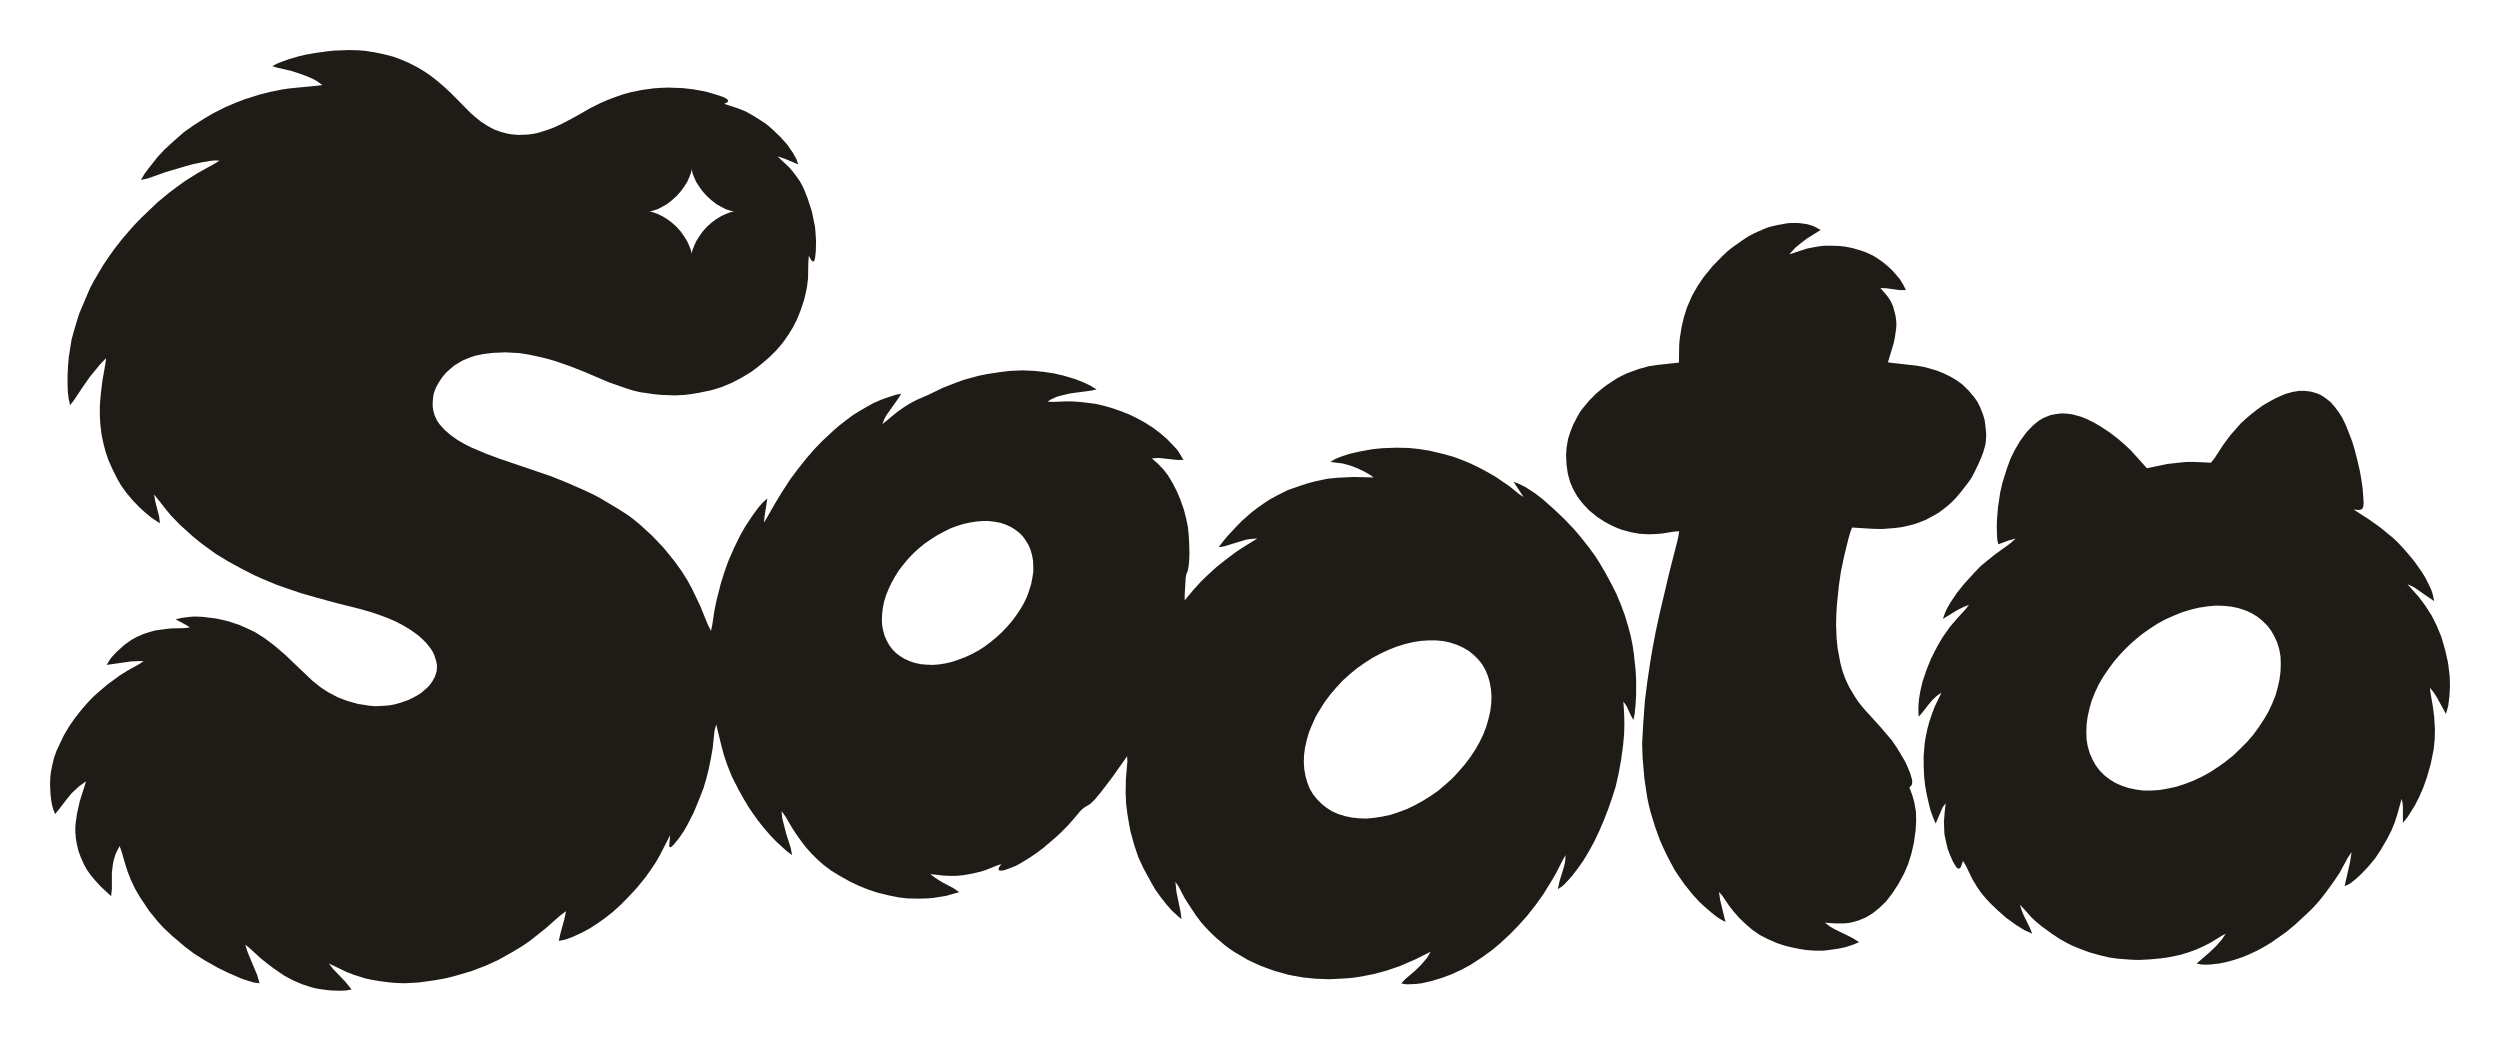
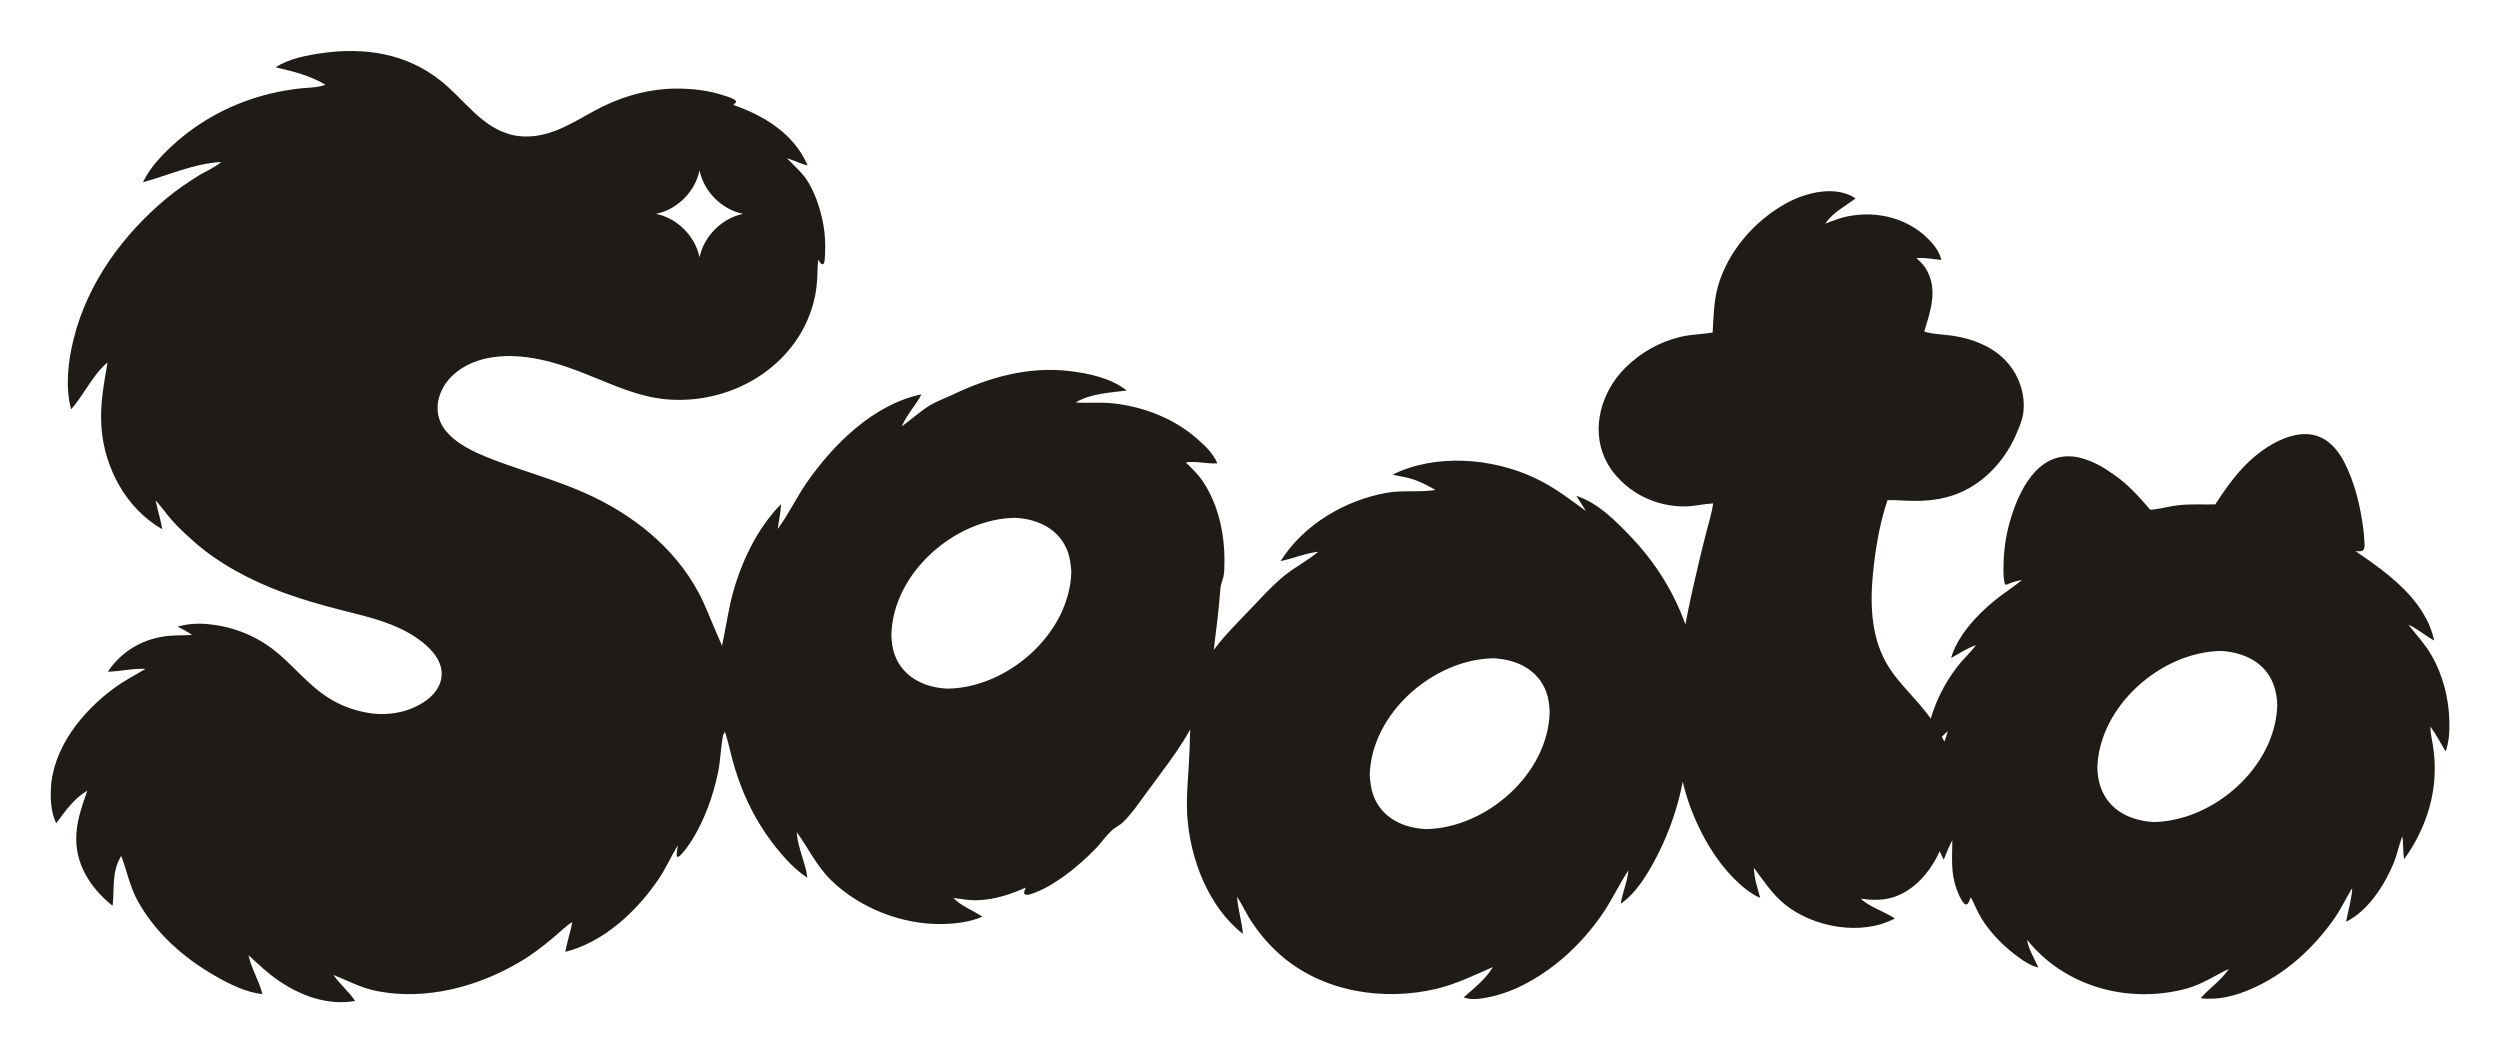
- <svg xmlns="http://www.w3.org/2000/svg" viewBox="69.9 81.8 999.0 415.9">
-   <path fill="#1f1b16" fill-rule="evenodd" d="M203.7 102.0L200.7 102.3L195.7 103.0L191.8 103.7L188.9 104.4L185.5 105.4L183.2 106.2L180.9 107.1L178.7 108.2L180.5 108.8L186.2 110.1L190.5 111.5L193.3 112.6L195.5 113.6L196.8 114.4L198.7 115.8L196.2 116.1L185.8 117.1L182.4 117.6L178.0 118.5L173.6 119.6L167.9 121.4L164.2 122.8L160.0 124.6L155.2 127.0L151.3 129.3L147.1 132.0L143.4 134.6L139.3 138.2L135.6 141.6L132.9 144.5L129.5 148.8L127.7 151.2L126.2 153.7L129.0 153.1L136.0 150.6L144.1 148.2L147.0 147.4L150.9 146.6L153.9 146.1L155.8 145.9L157.6 146.0L155.5 147.3L149.0 150.9L143.9 154.1L141.1 156.1L137.5 158.8L132.9 162.6L126.4 168.8L123.6 171.7L121.3 174.3L118.4 177.7L115.6 181.3L113.6 184.1L111.1 187.8L107.5 193.9L105.9 196.9L104.9 199.2L101.6 207.0L100.7 209.8L99.4 214.2L98.5 217.5L98.1 220.0L97.4 224.4L97.1 227.9L96.9 231.9L96.9 235.4L97.0 238.4L97.3 240.9L97.9 243.7L99.4 241.8L103.2 236.1L105.8 232.4L109.9 227.4L112.3 224.9L112.0 227.2L110.8 234.1L110.1 240.0L109.8 244.0L109.8 248.0L110.0 251.5L110.5 255.5L111.2 258.9L112.1 262.3L113.2 265.6L114.8 269.2L116.8 273.2L118.3 275.8L120.3 278.6L122.9 281.7L125.7 284.6L127.9 286.6L130.2 288.5L131.8 289.6L133.8 290.9L133.5 288.2L131.9 282.0L131.5 279.4L136.4 285.6L138.3 287.9L141.8 291.5L147.0 296.2L149.7 298.4L152.1 300.2L156.1 303.1L161.2 306.2L166.9 309.3L171.4 311.6L175.0 313.2L180.5 315.5L184.8 317.0L190.4 318.9L196.7 320.7L204.8 322.9L213.6 325.1L218.8 326.6L221.7 327.6L224.9 328.8L227.7 330.0L230.8 331.6L233.8 333.4L235.8 334.8L237.4 336.0L238.9 337.4L240.3 338.8L242.1 341.1L242.9 342.4L243.5 343.7L244.2 346.0L244.5 347.5L244.5 348.5L244.4 349.9L244.1 350.9L243.7 352.2L242.7 354.0L241.6 355.6L240.5 356.7L238.3 358.6L236.6 359.7L234.4 360.9L232.6 361.7L230.3 362.5L227.9 363.2L225.9 363.6L223.9 363.8L221.9 363.9L219.9 364.0L217.5 363.8L215.0 363.4L213.0 363.1L208.7 361.9L205.0 360.5L201.0 358.4L198.1 356.5L194.6 353.7L183.8 343.4L179.6 339.8L175.6 336.8L171.8 334.4L169.1 333.1L165.5 331.5L161.2 330.1L158.8 329.5L155.9 328.9L150.9 328.3L148.9 328.2L146.9 328.2L144.9 328.4L142.5 328.7L140.1 329.3L144.2 331.5L145.8 332.5L143.5 332.8L138.5 332.9L136.6 333.1L132.1 333.7L130.2 334.2L127.3 335.1L124.6 336.3L122.4 337.5L119.6 339.5L116.6 342.2L114.9 344.0L114.0 345.1L112.5 347.5L122.3 346.1L124.8 346.0L127.3 346.0L125.5 347.2L120.8 349.8L117.8 351.7L113.0 355.2L109.9 357.8L107.3 360.1L104.9 362.6L102.3 365.6L99.5 369.2L97.5 372.1L95.5 375.5L94.0 378.6L92.5 381.8L91.5 384.6L90.8 387.5L90.2 390.5L90.0 392.5L89.9 395.4L90.1 399.4L90.4 401.9L90.8 403.9L91.2 405.3L91.9 407.1L93.4 405.3L96.7 401.0L98.6 398.7L101.5 396.0L104.3 394.0L101.8 401.9L100.7 406.8L100.2 410.2L100.0 412.2L100.0 414.2L100.2 416.7L100.6 419.1L101.3 422.0L102.2 424.4L103.4 427.1L104.6 429.3L106.0 431.3L107.9 433.6L110.3 436.2L114.3 439.9L114.6 437.1L114.6 430.6L115.0 427.2L115.3 425.7L116.0 423.3L116.6 422.0L117.7 419.9L118.5 422.1L120.0 427.3L120.9 430.1L122.2 433.4L123.9 437.0L125.9 440.4L129.5 445.8L133.0 450.1L135.3 452.6L138.6 455.7L143.9 460.2L147.5 462.9L151.8 465.6L156.9 468.5L161.0 470.5L166.5 472.9L169.3 473.8L171.2 474.4L173.6 474.7L173.5 474.3L172.7 471.5L168.9 462.4L167.9 459.3L169.8 460.8L173.8 464.5L176.9 467.0L179.3 468.8L183.4 471.6L186.9 473.5L190.6 475.1L194.3 476.3L196.3 476.8L198.8 477.2L202.2 477.6L205.7 477.7L208.1 477.6L210.4 477.2L207.9 474.1L203.1 469.1L201.3 466.8L208.4 470.2L211.2 471.3L213.1 471.9L215.9 472.8L218.9 473.4L221.8 473.9L225.8 474.4L228.3 474.6L231.3 474.7L233.8 474.6L237.2 474.4L243.7 473.5L248.6 472.6L252.0 471.7L258.2 469.9L264.2 467.6L268.8 465.5L274.9 462.1L278.7 459.8L282.0 457.5L287.9 452.8L293.8 447.6L296.1 445.9L295.5 448.8L293.8 455.0L293.2 457.8L296.0 457.2L298.7 456.2L302.4 454.5L305.4 452.9L308.8 450.7L311.6 448.7L314.8 446.2L318.1 443.2L321.6 439.6L324.3 436.7L327.8 432.4L329.8 429.6L332.0 426.3L333.5 423.7L337.7 415.5L337.3 419.8L337.4 420.2L337.6 420.3L338.0 420.3L338.2 420.2L339.3 419.1L341.1 416.9L343.1 414.0L344.6 411.4L347.1 406.5L349.0 401.9L351.0 396.8L352.0 393.4L353.0 389.6L354.0 384.7L354.7 380.7L355.4 373.9L356.1 371.3L358.1 379.5L359.1 383.3L360.2 386.6L361.1 389.0L362.4 392.2L365.1 397.5L367.3 401.4L369.1 404.4L370.8 406.9L372.8 409.7L374.7 412.1L377.6 415.5L380.0 418.0L382.6 420.4L384.4 422.0L386.4 423.5L385.9 420.7L384.1 415.1L383.1 411.2L382.5 408.8L382.2 405.9L383.8 408.1L386.3 412.4L387.9 414.9L389.9 417.7L391.7 420.1L394.0 422.7L396.5 425.2L399.1 427.5L401.9 429.6L405.3 431.7L409.6 434.1L413.2 435.8L416.9 437.3L420.2 438.4L424.6 439.5L429.0 440.4L432.5 440.8L437.0 440.9L440.5 440.8L442.9 440.6L445.4 440.2L447.9 439.8L453.2 438.3L450.9 436.7L446.5 434.4L444.4 433.1L442.8 432.0L441.7 431.1L447.0 431.7L449.5 431.8L452.0 431.8L455.0 431.5L458.4 430.9L461.8 430.1L463.7 429.5L468.2 427.7L470.0 427.1L469.1 428.4L468.9 429.2L469.2 429.6L469.4 429.7L470.4 429.7L471.6 429.4L473.0 428.9L475.8 427.8L478.0 426.6L481.4 424.5L484.2 422.6L486.6 420.8L491.2 416.9L493.4 414.9L496.6 411.7L498.9 409.1L501.4 406.1L502.4 405.1L503.3 404.4L505.5 403.1L507.2 401.5L509.7 398.5L514.0 392.9L520.3 384.0L520.4 386.2L519.8 393.1L519.7 398.6L519.9 403.1L520.4 407.0L520.9 410.0L521.6 413.9L523.2 419.7L524.8 424.4L526.9 428.9L530.0 434.6L531.5 437.2L533.5 440.0L536.0 443.2L538.3 445.8L540.5 447.8L542.0 449.1L541.7 446.4L540.0 438.2L539.6 434.2L540.9 436.1L543.2 440.5L544.5 442.6L547.8 447.6L549.9 450.4L551.5 452.2L553.3 454.1L555.8 456.5L559.2 459.4L561.2 460.9L563.3 462.3L568.4 465.3L570.7 466.4L573.8 467.8L579.0 469.7L584.3 471.2L586.7 471.7L590.7 472.4L595.6 472.9L601.1 473.1L605.1 472.9L608.6 472.7L610.6 472.5L614.0 472.0L619.0 471.0L624.2 469.6L629.4 467.8L635.4 465.2L641.6 462.1L640.9 463.3L640.2 464.5L638.0 467.1L635.5 469.6L631.4 473.1L629.8 474.8L631.7 475.1L633.2 475.1L635.7 475.0L638.1 474.7L642.0 473.8L646.3 472.5L650.0 471.1L654.1 469.2L657.6 467.3L662.2 464.3L666.2 461.4L669.3 458.8L673.3 455.1L676.8 451.5L680.1 447.8L683.5 443.5L686.7 439.0L689.6 434.3L691.6 430.9L694.3 425.6L695.5 423.5L695.4 425.4L695.2 426.8L694.7 428.7L693.1 433.9L692.4 437.1L694.0 436.1L695.1 435.1L696.8 433.3L698.1 431.8L700.5 428.7L702.8 425.4L705.1 421.5L707.0 418.0L708.9 414.0L710.7 409.8L712.5 405.2L714.3 400.0L715.5 396.2L716.7 390.9L717.7 385.4L718.5 379.5L718.9 375.0L719.0 371.0L718.9 367.0L718.6 362.1L719.9 364.0L721.7 367.9L722.6 369.5L723.1 367.1L723.5 363.1L723.7 359.1L723.7 353.6L723.5 349.7L722.8 343.2L722.3 339.7L721.5 335.8L720.6 332.4L719.2 327.7L717.6 323.4L715.9 319.3L714.1 315.7L711.3 310.5L709.0 306.6L707.4 304.1L704.8 300.5L701.7 296.6L699.1 293.5L695.0 289.2L691.0 285.4L686.5 281.4L683.4 279.0L679.6 276.5L677.0 275.2L674.7 274.3L678.7 280.4L677.0 279.3L673.2 276.2L671.6 275.1L667.5 272.3L664.9 270.8L661.4 268.9L657.3 266.9L654.1 265.6L650.9 264.4L647.0 263.3L641.2 261.9L636.7 261.2L632.8 260.8L627.8 260.7L622.3 260.9L618.3 261.3L613.4 262.2L609.0 263.2L605.7 264.3L603.5 265.2L601.5 266.4L606.4 267.0L608.3 267.5L610.2 268.1L612.5 269.0L615.2 270.3L617.3 271.5L618.8 272.6L610.9 272.4L604.4 272.7L600.4 273.1L596.0 274.0L592.6 274.9L589.8 275.8L584.6 277.6L582.8 278.5L580.2 279.8L577.1 281.5L575.0 282.9L572.6 284.6L570.2 286.4L566.1 290.0L563.3 292.9L560.6 295.8L559.0 297.7L556.9 300.4L558.2 300.3L559.5 300.0L564.7 298.4L568.0 297.4L570.4 297.1L572.3 297.0L566.8 300.4L563.9 302.3L559.5 305.6L556.0 308.4L552.7 311.4L549.8 314.2L546.8 317.5L543.3 321.7L543.3 319.4L543.7 312.7L543.9 311.5L544.6 309.6L544.9 307.9L545.1 305.5L545.2 303.0L545.1 299.0L544.9 295.5L544.6 292.5L543.8 288.6L542.9 285.2L541.4 281.0L540.0 277.8L538.4 274.7L536.6 271.7L534.8 269.4L532.7 267.2L530.2 265.0L532.6 264.8L534.0 264.9L540.4 265.6L542.8 265.6L541.6 263.5L540.2 261.4L538.5 259.6L536.1 257.1L533.4 254.8L530.6 252.7L527.3 250.6L523.8 248.7L521.1 247.4L517.8 246.1L514.0 244.8L511.2 244.0L507.8 243.2L504.8 242.8L501.3 242.4L498.3 242.2L495.4 242.2L490.9 242.4L488.5 242.3L489.7 241.5L491.0 240.9L492.3 240.3L494.2 239.8L497.6 239.0L505.9 237.9L508.1 237.4L505.6 235.9L502.9 234.6L499.6 233.3L494.9 231.9L491.0 231.0L487.0 230.4L483.1 230.0L478.6 229.8L473.6 230.0L470.1 230.4L464.2 231.3L460.8 232.0L457.9 232.8L455.0 233.6L451.7 234.8L446.6 236.8L440.8 239.6L436.2 241.6L433.2 243.2L430.7 244.8L428.2 246.6L422.5 251.3L423.3 249.2L424.2 247.6L428.8 241.1L430.0 239.1L427.7 239.6L424.9 240.5L422.1 241.5L418.9 242.9L416.7 244.1L414.1 245.6L410.7 247.7L407.9 249.8L405.2 251.9L402.9 253.9L398.5 258.0L395.4 261.2L392.1 265.0L389.0 268.9L385.7 273.3L382.2 278.7L379.6 283.0L376.4 288.6L375.2 290.6L375.4 288.2L376.1 283.8L376.5 281.0L374.7 282.6L372.8 284.8L370.4 288.1L367.7 292.2L365.7 295.7L363.3 300.6L360.9 306.1L359.4 310.3L357.9 315.1L356.2 321.8L355.4 325.7L354.5 331.6L354.0 333.9L352.7 331.3L349.7 323.9L346.5 317.2L344.6 313.7L342.2 309.9L339.3 305.9L334.9 300.5L330.4 295.8L325.6 291.4L322.9 289.2L320.9 287.7L316.7 285.0L309.8 280.9L307.2 279.5L302.7 277.4L296.3 274.6L289.8 272.0L269.5 265.1L264.4 263.2L258.0 260.5L255.3 259.1L252.7 257.6L249.9 255.6L247.6 253.6L245.6 251.4L244.5 249.8L243.5 247.6L243.0 245.7L242.8 244.2L242.8 242.7L243.0 240.2L243.3 238.8L244.0 236.9L244.9 235.2L245.7 233.9L246.8 232.3L248.1 230.8L249.6 229.4L251.5 227.8L253.2 226.8L254.5 226.0L256.3 225.2L258.1 224.5L260.0 223.9L262.9 223.3L266.9 222.8L271.9 222.6L277.4 222.9L281.3 223.5L287.2 224.8L291.5 226.0L297.6 228.1L303.2 230.3L313.3 234.6L319.9 236.9L322.7 237.8L325.6 238.5L331.1 239.3L334.1 239.6L339.6 239.8L343.5 239.6L346.0 239.3L349.0 238.8L354.3 237.7L358.2 236.5L362.3 234.8L366.3 232.7L370.1 230.4L372.9 228.3L375.2 226.4L377.5 224.4L379.9 222.0L381.6 220.1L383.4 217.8L385.1 215.3L386.7 212.7L388.3 209.6L389.8 205.9L391.2 201.7L391.9 198.8L392.4 196.3L392.8 192.9L392.9 186.9L393.1 184.0L394.1 185.8L394.7 186.3L395.0 186.3L395.2 186.1L395.4 185.6L395.6 184.9L395.9 182.1L396.0 178.1L395.8 175.1L395.6 172.6L395.1 170.1L394.3 166.2L392.6 161.0L391.5 158.2L390.5 156.0L389.5 154.2L388.1 152.2L386.9 150.6L385.3 148.7L380.6 144.3L383.4 145.2L388.9 147.5L388.1 145.3L386.7 142.8L384.4 139.5L381.8 136.6L378.9 133.8L377.0 132.1L375.4 130.9L371.2 128.2L367.8 126.3L364.5 125.0L359.3 123.3L360.5 122.7L360.9 122.2L360.8 121.8L360.1 121.2L359.0 120.6L356.7 119.8L351.9 118.4L347.0 117.5L342.6 117.0L337.1 116.8L334.1 116.9L331.1 117.1L326.1 117.8L321.8 118.7L318.9 119.5L316.0 120.5L312.8 121.7L310.0 122.9L305.6 125.1L299.5 128.6L294.2 131.4L291.1 132.8L288.7 133.7L284.9 134.9L282.9 135.3L280.5 135.6L277.0 135.7L274.5 135.5L272.6 135.2L269.7 134.4L267.3 133.5L264.7 132.1L262.2 130.5L260.2 128.9L258.0 127.0L250.3 119.2L247.3 116.4L244.7 114.2L241.9 112.0L239.4 110.3L236.9 108.8L233.4 107.0L230.2 105.6L226.9 104.4L223.0 103.4L219.6 102.7L215.7 102.1L213.2 101.9L209.2 101.8L204.2 102.0Z M988.0 238.1L986.1 238.4L983.2 239.2L981.3 240.0L979.1 241.0L976.9 242.2L974.3 243.7L971.9 245.4L969.5 247.3L967.6 248.9L965.4 250.9L963.7 252.8L961.1 255.8L958.4 259.4L954.9 264.8L953.4 266.7L947.0 266.4L943.5 266.4L940.5 266.7L936.0 267.2L927.8 268.9L921.5 261.9L919.3 259.8L916.3 257.2L913.2 254.8L909.9 252.6L906.9 250.8L903.7 249.2L901.4 248.3L898.1 247.4L896.1 247.1L893.6 247.0L891.2 247.3L889.2 247.7L886.5 248.8L884.8 249.8L883.6 250.7L882.1 252.0L879.7 254.5L877.0 258.2L874.8 262.0L873.3 265.1L871.9 268.9L870.1 274.6L869.2 278.5L868.3 284.4L867.9 289.4L867.8 291.9L867.9 295.4L868.0 297.3L868.4 299.3L872.5 297.8L875.4 297.0L873.0 299.1L866.9 303.5L863.8 306.0L861.5 307.9L858.7 310.8L854.7 315.2L851.9 318.7L849.4 322.4L847.9 325.0L847.1 326.8L846.3 329.1L852.2 325.5L854.4 324.4L856.7 323.5L855.3 325.3L852.0 328.9L849.1 332.3L846.2 336.4L844.2 339.8L842.8 342.5L841.5 345.1L839.8 349.3L838.2 354.0L837.5 356.9L837.1 358.9L836.7 361.4L836.5 364.3L836.5 366.3L836.6 368.2L838.1 366.5L840.5 363.4L842.1 361.5L843.8 359.9L845.7 358.6L843.1 364.0L842.0 366.8L840.9 370.1L840.1 373.0L839.4 376.4L839.0 378.8L838.8 381.3L838.6 383.8L838.6 387.8L838.8 392.3L839.2 395.8L839.8 399.2L840.7 403.1L841.3 405.5L842.3 408.3L843.4 410.9L845.7 405.5L846.3 404.2L847.4 402.8L847.0 406.2L846.7 410.2L846.8 413.2L846.9 415.2L847.4 417.6L848.2 421.0L849.1 423.4L850.3 426.1L851.0 427.3L851.7 428.4L852.2 428.8L852.7 428.9L853.1 428.7L853.5 428.2L854.3 425.8L855.5 427.8L858.1 433.2L860.2 436.6L861.6 438.6L863.5 440.9L865.6 443.1L868.1 445.5L871.5 448.5L875.5 451.4L878.9 453.5L882.0 454.9L880.9 452.3L878.3 447.0L877.6 445.1L877.1 443.3L881.7 448.4L883.5 450.1L885.8 452.0L889.8 454.9L892.8 456.9L895.8 458.6L898.0 459.7L901.7 461.2L905.0 462.4L909.3 463.6L912.7 464.4L916.2 464.9L921.6 465.3L924.6 465.4L928.6 465.2L933.1 464.8L936.6 464.3L941.0 463.4L944.3 462.4L947.6 461.2L950.3 460.0L953.4 458.4L957.6 455.8L959.3 454.9L957.7 457.3L955.4 459.9L952.9 462.3L947.7 466.8L949.4 467.2L951.3 467.3L953.3 467.2L956.8 466.8L959.7 466.2L962.6 465.4L965.9 464.3L968.6 463.2L971.8 461.7L974.4 460.3L977.4 458.5L981.1 455.9L983.5 454.2L987.0 451.3L992.5 446.2L994.6 444.1L996.9 441.5L999.4 438.3L1002.3 434.3L1004.8 430.6L1008.1 424.5L1009.6 422.3L1009.0 426.2L1006.8 435.9L1008.4 435.2L1009.6 434.4L1011.1 433.2L1013.0 431.5L1016.1 428.3L1019.0 424.8L1021.2 421.5L1023.7 417.2L1025.5 413.7L1026.8 410.5L1027.9 407.1L1029.6 401.0L1030.0 402.9L1030.1 404.3L1030.1 410.6L1031.9 408.4L1034.8 403.8L1036.6 400.3L1038.2 396.6L1039.7 392.4L1041.2 387.1L1041.8 384.2L1042.4 381.2L1042.8 377.3L1042.9 373.3L1042.6 368.3L1042.1 364.3L1041.1 358.5L1040.9 356.6L1042.4 358.5L1043.7 360.5L1047.3 367.1L1048.2 363.9L1048.7 359.9L1048.9 356.0L1048.8 352.0L1048.5 349.5L1048.1 346.5L1047.0 341.6L1045.5 336.4L1043.6 331.8L1041.6 327.8L1038.9 323.6L1036.5 320.4L1031.9 315.2L1033.6 316.0L1034.9 316.7L1040.2 320.4L1042.6 322.0L1042.0 319.2L1041.4 317.4L1040.1 314.7L1039.2 312.9L1037.7 310.4L1034.8 306.3L1032.6 303.6L1030.0 300.6L1027.9 298.4L1026.1 296.7L1021.1 292.6L1016.6 289.4L1010.4 285.4L1012.4 285.6L1013.4 285.4L1013.9 285.1L1014.3 284.1L1014.4 282.9L1014.3 280.9L1014.0 276.9L1013.5 273.5L1012.9 270.0L1011.9 265.7L1010.9 261.8L1009.9 258.4L1008.5 254.7L1007.2 251.5L1005.9 248.8L1004.6 246.7L1002.8 244.3L1001.1 242.4L999.6 241.2L997.6 239.8L995.8 239.0L993.4 238.3L991.0 238.0L988.5 238.0Z M783.7 171.1L779.8 171.8L776.9 172.5L775.0 173.2L770.9 175.0L768.3 176.4L766.2 177.8L762.1 180.7L760.2 182.2L758.0 184.3L754.2 188.2L750.7 192.5L748.2 196.2L746.0 200.1L744.0 204.7L742.8 208.5L741.9 212.3L741.1 217.3L740.9 219.8L740.8 226.7L732.4 227.6L728.5 228.2L724.6 229.3L720.0 231.0L718.1 231.9L716.0 233.0L712.2 235.5L710.2 237.0L707.9 238.9L705.1 241.7L702.5 244.8L701.3 246.4L700.3 248.1L698.5 251.6L697.4 254.4L696.5 257.2L695.9 260.7L695.7 263.7L695.9 267.6L696.4 271.1L697.3 274.4L698.5 277.2L700.2 280.2L701.4 281.8L702.7 283.4L705.1 285.9L708.2 288.4L711.1 290.3L714.1 291.9L716.4 292.9L718.3 293.6L721.7 294.5L725.1 295.1L728.6 295.3L731.6 295.2L734.1 295.0L739.0 294.2L740.9 294.1L740.6 296.0L740.2 297.9L737.1 310.0L733.2 326.5L731.5 334.3L730.2 341.2L729.3 346.6L728.2 354.0L727.2 361.9L726.5 371.4L726.1 378.9L726.3 384.9L727.0 392.9L728.1 400.3L728.7 403.2L729.4 406.1L731.3 412.3L733.2 417.5L734.8 421.1L736.3 424.2L738.9 429.1L740.5 431.6L743.1 435.3L746.5 439.5L748.9 442.1L750.7 443.8L753.7 446.4L756.1 448.3L757.7 449.3L759.4 450.2L757.3 441.6L756.8 438.2L758.2 439.8L760.9 443.8L762.7 446.1L765.0 448.7L767.6 451.2L770.2 453.4L773.1 455.4L776.2 457.0L779.8 458.6L783.1 459.7L786.0 460.4L789.0 461.0L791.5 461.4L793.9 461.6L795.9 461.7L798.4 461.7L800.9 461.4L804.4 460.9L807.3 460.3L810.1 459.4L812.8 458.3L810.3 456.7L807.7 455.4L802.8 453.0L801.1 452.0L799.1 450.5L803.3 450.8L806.8 450.8L808.7 450.6L810.2 450.3L812.6 449.6L815.3 448.5L817.0 447.5L818.3 446.7L821.0 444.5L823.5 442.1L826.0 438.9L828.4 435.2L830.8 430.8L832.4 427.1L833.7 422.9L834.7 418.5L835.4 413.5L835.6 409.5L835.5 406.1L834.9 402.6L834.1 399.7L832.9 396.5L833.5 395.9L833.9 395.3L834.0 394.7L834.0 393.5L833.2 390.8L831.9 387.6L831.0 385.8L829.0 382.4L827.7 380.3L826.0 377.8L821.5 372.5L814.8 365.1L812.6 362.4L811.2 360.3L808.9 356.5L807.4 353.3L806.2 350.1L805.3 346.7L804.2 340.8L803.8 336.8L803.6 331.3L803.7 327.3L803.9 323.8L804.7 315.9L805.5 310.4L806.8 304.1L808.6 296.8L809.3 294.4L810.0 292.6L818.0 293.1L822.0 293.2L827.0 292.8L829.5 292.5L831.9 292.0L834.3 291.4L836.2 290.8L839.5 289.5L843.0 287.6L844.7 286.6L846.7 285.1L848.2 283.9L850.1 282.2L851.8 280.4L853.4 278.5L856.5 274.5L857.6 272.9L858.8 270.7L860.3 267.6L861.7 264.4L862.4 262.5L863.1 260.1L863.4 258.7L863.5 257.2L863.6 255.7L863.4 253.2L863.0 249.8L862.3 247.4L861.2 244.6L860.1 242.4L858.7 240.4L856.4 237.7L853.9 235.3L851.5 233.6L849.3 232.3L846.6 231.0L843.9 229.9L840.5 228.9L838.6 228.4L835.6 227.9L826.7 226.9L824.3 226.6L826.6 219.0L827.1 216.6L827.6 213.1L827.7 211.6L827.6 209.6L827.3 207.7L826.8 205.8L826.4 204.3L825.6 202.5L825.1 201.6L824.0 200.0L821.3 196.9L823.8 197.0L828.7 197.7L831.5 197.7L830.4 195.5L829.1 193.4L827.5 191.5L826.2 190.0L824.4 188.3L822.1 186.4L819.6 184.7L817.9 183.7L815.2 182.5L812.8 181.7L810.4 181.0L807.5 180.4L805.0 180.1L802.0 180.0L799.0 180.0L797.0 180.2L794.1 180.7L792.1 181.1L790.2 181.7L786.6 182.9L784.9 183.4L787.3 180.8L789.6 178.9L792.0 177.1L797.4 173.7L794.9 172.3L793.5 171.8L792.1 171.4L790.1 171.1L788.2 170.9L785.7 170.9L784.2 171.0Z M426.5 341.3L425.3 339.7L424.3 337.9L423.4 335.9L422.8 333.8L422.4 331.7L422.3 329.4L422.4 327.0L422.7 324.6L423.2 322.1L424.0 319.6L425.0 317.1L426.2 314.6L427.6 312.1L429.1 309.7L430.9 307.4L432.8 305.1L434.9 302.9L437.1 300.9L439.4 299.0L441.9 297.3L444.4 295.7L447.0 294.3L449.6 293.0L452.2 292.0L454.8 291.2L457.5 290.6L460.1 290.2L462.6 290.0L465.0 290.0L467.4 290.3L469.6 290.7L471.7 291.4L473.7 292.3L475.5 293.4L477.2 294.7L478.6 296.1L479.8 297.8L480.9 299.6L481.7 301.5L482.3 303.6L482.7 305.8L482.8 308.1L482.8 310.4L482.4 312.9L481.9 315.4L481.1 317.9L480.2 320.4L479.0 322.9L477.6 325.3L476.0 327.7L474.2 330.1L472.3 332.3L470.2 334.5L468.0 336.5L465.7 338.4L463.3 340.2L460.8 341.8L458.2 343.2L455.6 344.4L452.9 345.4L450.3 346.3L447.7 346.9L445.1 347.3L442.6 347.5L440.1 347.4L437.8 347.2L435.5 346.7L433.4 346.0L431.4 345.1L429.6 344.0L428.0 342.8Z M596.2 401.2L594.6 399.2L593.3 397.0L592.3 394.5L591.6 392.0L591.1 389.3L590.9 386.4L591.0 383.5L591.4 380.5L592.1 377.4L593.0 374.3L594.3 371.2L595.7 368.1L597.5 365.1L599.4 362.1L601.6 359.2L604.0 356.4L606.5 353.7L609.3 351.2L612.2 348.8L615.2 346.7L618.3 344.7L621.5 343.0L624.7 341.5L628.0 340.2L631.2 339.2L634.5 338.4L637.7 337.9L640.8 337.7L643.8 337.7L646.8 338.0L649.5 338.6L652.2 339.5L654.6 340.6L656.8 341.9L658.8 343.5L660.6 345.3L662.2 347.3L663.5 349.6L664.5 352.0L665.2 354.5L665.7 357.3L665.9 360.1L665.8 363.0L665.4 366.0L664.7 369.1L663.8 372.2L662.6 375.3L661.1 378.4L659.4 381.4L657.4 384.4L655.2 387.3L652.8 390.1L650.3 392.8L647.5 395.3L644.7 397.7L641.7 399.8L638.5 401.8L635.4 403.5L632.1 405.1L628.9 406.3L625.6 407.4L622.3 408.1L619.1 408.6L616.0 408.9L613.0 408.8L610.1 408.5L607.3 407.9L604.7 407.1L602.2 406.0L600.0 404.6L598.0 403.0Z M909.0 389.8L907.4 387.7L906.1 385.4L905.0 382.9L904.2 380.2L903.7 377.4L903.6 374.4L903.7 371.4L904.1 368.3L904.8 365.1L905.7 361.9L907.0 358.6L908.5 355.4L910.3 352.3L912.4 349.2L914.6 346.2L917.1 343.3L919.8 340.5L922.6 337.9L925.6 335.4L928.7 333.2L931.9 331.1L935.2 329.3L938.6 327.8L942.0 326.4L945.4 325.4L948.7 324.6L952.1 324.1L955.3 323.8L958.5 323.9L961.5 324.2L964.4 324.8L967.1 325.7L969.6 326.8L971.9 328.2L974.0 329.9L975.9 331.8L977.5 333.9L978.8 336.2L979.9 338.7L980.7 341.3L981.2 344.1L981.3 347.1L981.2 350.1L980.8 353.3L980.1 356.4L979.2 359.7L977.9 362.9L976.4 366.1L974.6 369.2L972.5 372.4L970.3 375.4L967.8 378.3L965.1 381.0L962.3 383.7L959.3 386.1L956.2 388.3L953.0 390.4L949.7 392.2L946.3 393.8L942.9 395.1L939.5 396.2L936.2 396.9L932.8 397.5L929.6 397.7L926.4 397.7L923.4 397.3L920.5 396.7L917.8 395.8L915.3 394.7L913.0 393.3L910.9 391.7Z M363.6 166.3L363.4 166.3L362.6 166.4L361.5 166.7L359.9 167.3L358.2 168.1L356.2 169.3L354.3 170.7L352.4 172.4L350.7 174.3L349.3 176.3L348.1 178.2L347.3 180.0L346.7 181.5L346.4 182.6L346.3 183.4L346.3 183.6L346.3 183.4L346.2 182.6L345.9 181.5L345.3 180.0L344.5 178.2L343.3 176.3L341.9 174.3L340.2 172.4L338.3 170.7L336.4 169.3L334.4 168.1L332.7 167.3L331.1 166.7L330.0 166.4L329.2 166.3L329.0 166.3L329.2 166.3L330.0 166.2L331.1 165.9L332.7 165.4L334.4 164.5L336.4 163.4L338.3 161.9L340.2 160.2L341.9 158.3L343.3 156.4L344.5 154.5L345.3 152.7L345.9 151.2L346.2 150.0L346.3 149.3L346.3 149.0L346.3 149.3L346.4 150.0L346.7 151.2L347.3 152.7L348.1 154.5L349.3 156.4L350.7 158.3L352.4 160.2L354.3 161.9L356.2 163.4L358.2 164.5L359.9 165.4L361.5 165.9L362.6 166.2L363.4 166.3Z" />
+ <svg xmlns="http://www.w3.org/2000/svg" viewBox="69.9 81.8 987.8 415.9">
+   <path fill="#1f1b16" fill-rule="nonzero" d="M337.7 415.8C335.1 420.1 333.1 424.7 330.3 428.9C321.7 441.7 308.6 454.0 293.3 457.9C293.9 453.9 295.4 450.0 296.0 446.1C293.1 448.0 290.7 450.5 288.0 452.7C284.0 456.0 279.9 459.2 275.4 461.8C258.8 471.7 238.1 477.2 218.9 473.4C212.6 472.2 207.2 469.2 201.6 467.0C204.2 470.7 207.7 473.5 210.2 477.3C199.5 479.2 188.7 475.3 179.9 469.2C175.6 466.3 171.9 462.7 168.1 459.2C169.2 464.6 172.3 469.3 173.6 474.6C167.1 473.9 160.7 470.7 155.1 467.5C142.3 460.2 131.1 450.3 124.0 437.2C121.1 431.7 120.0 425.7 117.8 420.0C113.9 426.3 115.2 432.8 114.4 439.7C105.5 432.6 99.2 422.8 100.1 411.0C100.5 405.1 102.5 399.7 104.4 394.2C99.1 397.3 95.8 402.2 92.1 407.1C90.1 402.8 89.8 398.2 90.0 393.5C90.7 377.4 102.5 362.8 115.0 353.7C118.9 350.8 123.2 348.6 127.4 346.1C122.3 345.8 117.5 347.1 112.5 347.2C117.4 339.8 125.1 334.9 133.9 333.4C137.8 332.7 141.8 332.9 145.8 332.7C144.0 331.4 142.1 330.4 140.1 329.4C144.0 328.3 147.9 328.0 151.9 328.4C161.2 329.2 170.2 332.6 177.7 338.3C184.6 343.6 190.0 350.5 197.0 355.7C202.6 359.9 209.2 362.6 216.2 363.6C223.8 364.7 232.2 363.1 238.5 358.4C243.1 355.0 245.8 349.8 243.7 344.1C243.1 342.5 242.2 341.1 241.2 339.8C239.4 337.6 237.2 335.7 234.9 334.1C226.3 328.1 216.1 325.7 206.1 323.2C197.7 321.1 189.3 318.7 181.2 315.7C168.7 311.0 156.3 304.5 146.3 295.6C143.3 292.9 140.3 290.2 137.7 287.2C135.5 284.7 133.6 281.9 131.4 279.5C132.1 283.3 133.4 287.0 134.0 290.9C119.8 282.8 111.2 266.8 110.0 250.8C109.3 242.1 110.9 233.6 112.4 225.0C106.3 230.1 103.1 237.9 98.0 243.5C95.6 234.8 96.8 224.4 99.0 215.7C104.5 193.6 118.5 174.4 135.9 160.0C140.0 156.6 144.5 153.6 149.0 150.8C151.8 149.2 154.9 147.9 157.3 145.8C146.4 146.4 136.7 151.0 126.4 153.8C128.9 148.4 133.4 143.6 137.8 139.5C148.9 129.2 162.4 122.2 177.1 118.7C181.0 117.8 184.9 117.1 188.9 116.7C192.2 116.4 195.5 116.4 198.5 115.3C192.3 111.6 185.8 110.0 178.8 108.4C184.2 104.9 191.3 103.6 197.7 102.7C214.0 100.5 230.2 102.9 243.5 113.3C253.3 120.8 260.3 132.8 273.2 135.3C275.2 135.7 277.2 135.8 279.2 135.7C290.0 135.2 298.7 128.5 308.0 123.9C317.2 119.4 327.2 116.8 337.4 116.8C343.4 116.8 349.5 117.5 355.2 119.3C356.7 119.8 358.4 120.2 359.8 121.0C360.7 121.6 361.2 122.0 360.2 122.7C359.8 123.0 360.0 123.0 359.7 123.3C371.9 127.5 383.8 134.8 389.0 147.2C386.3 146.5 383.6 145.2 380.8 144.3C383.3 146.9 386.1 149.3 388.3 152.3C391.9 157.6 394.0 164.1 395.2 170.4C395.9 174.3 396.1 178.3 395.9 182.3C395.8 183.1 395.9 185.8 395.1 186.2C394.3 186.6 393.3 184.5 393.2 184.3C392.8 187.6 393.0 191.0 392.6 194.3C392.1 199.7 390.5 205.1 388.1 210.1C378.0 230.7 354.8 241.8 332.4 239.5C322.2 238.4 313.3 234.4 303.9 230.6C290.9 225.2 275.9 220.3 261.7 223.5C253.7 225.3 245.7 230.5 243.4 238.8C243.0 240.1 242.8 241.4 242.8 242.7C242.5 254.5 256.4 260.2 265.5 263.7C277.5 268.2 290.0 271.6 301.7 276.9C319.9 285.1 336.3 298.0 345.9 315.9C348.6 320.9 350.5 326.2 352.8 331.4C355.2 337.1 358.0 342.7 358.6 348.9C359.2 354.2 358.0 359.5 357.1 364.7C356.7 366.9 356.8 369.6 356.0 371.7C355.8 372.1 355.7 371.8 355.6 372.3C354.7 377.0 354.6 381.9 353.7 386.6C351.8 396.0 348.4 405.5 343.4 413.6C342.2 415.4 341.0 417.3 339.5 418.9C339.2 419.2 338.2 420.6 337.6 420.3C337.1 420.1 337.3 419.3 337.3 418.9C337.4 417.9 337.6 416.8 337.7 415.8Z M378.5 281.0C378.4 284.3 377.6 287.5 377.2 290.8C381.4 285.1 384.5 278.6 388.5 272.7C399.2 257.3 415.0 241.6 434.0 237.6C431.7 242.0 428.2 245.6 426.2 250.3C430.0 247.5 433.4 244.4 437.4 241.9C440.2 240.3 443.1 239.2 446.0 237.9C460.6 230.9 476.1 226.5 492.4 228.4C500.1 229.3 508.9 231.2 515.1 236.1C508.3 237.0 501.1 237.2 494.9 240.8C499.9 241.2 504.9 240.6 509.9 241.2C521.7 242.5 533.6 247.1 542.6 254.9C545.9 257.7 549.3 261.0 550.9 264.9C546.7 265.1 542.4 263.9 538.4 264.5C540.8 266.8 543.2 269.1 545.1 271.9C551.3 281.1 553.8 292.7 553.7 303.7C553.7 305.7 553.7 307.8 553.3 309.7C552.9 311.3 552.2 312.8 552.1 314.5C551.5 322.5 550.5 330.4 549.5 338.4C548.4 346.1 547.3 353.9 544.4 361.2C539.4 373.9 530.3 384.8 522.4 395.7C519.7 399.4 517.0 403.4 513.7 406.6C512.2 408.1 510.3 408.7 508.9 410.2C506.9 412.1 505.2 414.5 503.3 416.6C499.4 420.7 495.1 424.5 490.6 427.8C487.1 430.3 483.4 432.7 479.3 434.3C478.5 434.6 475.3 436.1 474.6 434.9C474.3 434.4 475.1 432.9 475.2 432.5C469.1 435.2 462.9 437.3 456.0 437.5C452.9 437.6 449.7 437.0 446.6 436.6C449.8 439.9 454.3 441.5 458.1 444.0C453.2 446.1 447.6 446.8 442.2 446.9C426.4 447.2 409.5 440.6 398.2 429.5C392.5 423.9 389.3 416.9 384.7 410.6C385.1 416.8 388.2 422.7 388.9 428.6C384.0 425.4 380.0 421.0 376.4 416.5C367.4 405.2 361.7 392.4 358.4 378.4C356.7 370.8 353.4 363.5 352.9 355.6C352.3 348.1 354.5 340.8 355.9 333.4C357.1 327.4 358.0 321.3 359.7 315.3C363.2 303.0 369.4 290.2 378.5 281.0Z M590.8 299.8C585.6 300.4 580.9 302.5 575.9 303.5C584.9 289.1 601.4 279.4 617.9 276.5C624.3 275.4 630.8 276.4 637.1 275.4C634.1 273.7 631.0 272.0 627.6 271.0C625.2 270.2 622.5 270.0 620.2 269.3C637.1 261.0 659.2 262.7 676.0 270.5C683.6 274.0 689.8 278.8 696.5 283.7C695.3 281.6 693.9 279.7 692.7 277.7C701.3 280.5 708.3 287.6 714.4 294.0C729.1 309.4 738.5 328.8 740.7 349.9C741.5 357.0 741.9 364.9 739.8 371.8C738.7 369.4 737.7 366.8 736.2 364.5C736.4 368.9 736.7 373.2 736.4 377.5C735.6 392.3 731.3 407.0 724.6 420.1C721.0 426.9 716.7 434.4 710.3 438.9C710.9 434.4 713.0 430.1 713.3 425.7C709.5 431.5 706.6 437.9 702.5 443.7C694.6 455.0 683.8 465.0 671.3 471.2C666.9 473.4 662.1 475.1 657.2 476.0C654.1 476.6 651.0 476.9 648.2 475.9C652.4 472.2 656.9 468.7 659.8 463.9C652.4 467.1 645.4 470.6 637.5 472.5C616.4 477.5 592.4 473.7 575.8 459.1C571.0 454.9 567.0 450.1 563.6 444.7C561.9 441.9 560.5 438.9 558.7 436.1C559.0 441.1 560.6 445.8 561.0 450.8C547.3 440.1 540.1 421.0 539.0 404.1C538.5 395.6 539.6 387.1 539.9 378.6C540.3 366.7 540.1 354.2 546.2 343.6C550.4 336.3 556.4 330.4 562.1 324.4C567.3 319.1 571.9 313.7 577.7 309.0C581.9 305.7 586.7 303.2 590.8 299.8Z M803.1 160.2C798.8 163.4 794.1 165.7 791.1 170.2C794.5 168.8 797.9 167.5 801.6 167.0C811.4 165.4 822.0 167.8 829.7 174.3C832.9 177.1 836.0 180.4 837.0 184.5C833.7 184.2 830.5 183.5 827.1 183.8C828.5 185.1 830.0 186.4 831.0 188.2C835.7 196.2 832.7 204.6 830.2 212.8C833.9 214.0 838.3 213.9 842.3 214.6C849.5 215.8 856.7 218.6 861.9 223.8C867.4 229.3 870.4 237.4 869.3 245.2C868.8 248.5 867.3 251.6 866.0 254.6C861.7 263.9 854.2 272.1 844.7 276.3C839.3 278.7 833.2 279.7 827.2 279.7C823.4 279.8 819.5 279.3 815.7 279.4C813.0 287.4 811.4 295.9 810.4 304.3C808.9 316.4 808.5 329.8 813.9 341.2C817.3 348.5 822.8 353.7 828.0 359.7C831.8 364.1 835.1 368.6 837.6 373.7C838.6 375.7 840.4 379.0 839.9 381.3C839.7 382.0 838.9 382.4 838.8 382.9C838.6 383.5 839.6 385.1 839.8 385.7C840.6 387.9 841.1 390.2 841.4 392.5C841.8 396.3 841.4 400.2 840.7 404.0C838.6 416.5 831.6 431.3 818.9 436.0C814.3 437.7 809.8 437.5 805.1 436.9C809.0 440.4 814.2 441.8 818.6 444.7C805.5 451.7 786.4 448.3 775.1 439.1C770.0 435.0 766.8 429.8 762.9 424.7C763.0 428.7 764.3 432.7 765.4 436.6C761.3 434.8 757.8 431.7 754.7 428.6C747.7 421.4 742.6 412.6 738.8 403.3C727.4 375.3 732.4 342.9 738.8 314.2C740.4 307.2 742.0 300.2 743.8 293.3C744.8 289.1 746.2 285.0 746.8 280.7C743.1 280.9 739.6 281.8 735.9 281.9C730.2 282.0 724.5 280.7 719.4 278.2C715.8 276.4 712.6 274.1 709.8 271.2C707.4 268.8 705.5 266.1 704.1 263.1C698.4 250.8 702.8 236.5 711.9 227.3C718.0 221.2 725.5 216.9 733.9 214.9C738.1 213.9 742.4 213.9 746.6 213.2C747.0 206.9 747.0 201.0 748.7 194.9C752.7 181.0 763.2 169.0 775.7 162.1C783.6 157.8 795.2 154.9 803.1 160.2Z M1000.5 299.5C1013.3 308.2 1028.2 318.8 1031.7 334.9C1028.2 333.0 1025.1 330.2 1021.5 328.6C1024.6 332.6 1028.0 336.2 1030.5 340.5C1035.2 348.5 1037.6 358.1 1037.7 367.3C1037.8 371.1 1037.5 375.2 1036.2 378.7C1034.2 375.4 1032.5 372.0 1030.2 368.9C1030.2 371.4 1030.8 373.9 1031.2 376.4C1031.7 379.7 1032.0 383.1 1031.9 386.4C1031.8 398.8 1027.1 411.3 1019.8 421.3C1019.3 418.3 1019.6 415.2 1019.1 412.2C1017.8 415.6 1017.1 419.3 1015.7 422.8C1012.1 431.5 1005.6 441.7 996.9 446.0C997.7 441.5 999.1 437.3 999.3 432.7C996.9 436.6 995.0 440.7 992.4 444.5C984.1 456.4 972.8 466.8 959.3 472.6C953.1 475.3 946.2 477.1 939.4 476.2C943.0 472.2 947.5 469.2 950.6 464.6C945.0 467.3 940.0 470.7 933.9 472.4C911.0 478.6 885.8 471.8 870.8 453.1C871.5 457.1 873.7 460.4 875.3 464.1C871.8 463.3 868.6 460.9 865.7 458.7C860.7 454.8 856.2 450.1 852.9 444.8C851.2 442.1 850.1 439.1 848.6 436.3C848.3 436.9 847.8 438.8 847.1 439.1C846.2 439.4 845.6 438.4 845.2 437.8C844.2 436.3 843.5 434.5 842.9 432.8C840.6 426.4 841.3 420.4 841.3 413.8C839.9 416.3 839.0 418.9 837.9 421.5C836.0 418.0 835.0 414.1 834.2 410.2C832.5 401.7 832.6 392.7 834.6 384.4C835.8 379.7 838.4 375.2 839.5 370.7C836.3 373.4 834.0 376.8 831.3 380.1C830.7 376.1 831.3 371.9 832.2 367.9C834.2 359.9 838.0 352.1 843.0 345.6C845.4 342.4 848.3 339.8 850.7 336.7C847.1 337.9 844.1 340.0 840.8 341.8C843.4 332.9 851.0 324.8 858.1 319.0C861.6 316.2 865.4 313.8 868.9 310.9C867.1 311.3 865.4 311.7 863.7 312.4C863.2 312.6 862.5 313.1 862.1 312.6C861.9 312.4 861.9 311.5 861.8 311.2C861.5 309.7 861.5 308.2 861.5 306.7C861.5 301.2 862.1 295.7 863.4 290.3C866.3 278.8 873.1 261.9 887.4 262.1C889.4 262.1 891.4 262.5 893.3 263.1C897.5 264.4 901.3 266.6 904.8 269.1C910.6 273.0 915.0 278.0 919.5 283.2C923.3 283.0 927.0 281.8 930.8 281.4C935.6 280.9 940.4 281.2 945.2 281.1C951.7 271.0 958.8 261.7 969.8 256.2C975.5 253.4 982.2 251.9 988.0 255.2C991.9 257.4 994.7 261.3 996.6 265.3C999.9 272.0 1001.9 279.4 1003.1 286.8C1003.6 289.7 1004.0 292.7 1004.1 295.7C1004.2 296.7 1004.4 298.3 1003.7 299.1C1003.0 299.9 1000.9 299.6 1000.5 299.5Z M444.3 353.9C468.1 353.6 492.6 332.1 493.2 307.7C493.0 305.0 492.7 302.4 491.8 299.8C488.5 290.8 479.9 286.8 470.9 286.4C447.1 286.8 422.6 308.3 422.1 332.7C422.2 335.4 422.5 338.0 423.4 340.5C426.7 349.5 435.3 353.5 444.3 353.9Z M633.4 409.4C657.2 409.0 681.7 387.5 682.2 363.1C682.1 360.5 681.8 357.8 680.9 355.3C677.6 346.3 669.0 342.3 660.0 341.9C636.2 342.3 611.7 363.7 611.1 388.1C611.3 390.8 611.6 393.4 612.5 396.0C615.8 405.0 624.4 409.0 633.4 409.4Z M920.9 406.6C944.7 406.2 969.1 384.7 969.7 360.3C969.6 357.6 969.2 355.0 968.3 352.5C965.1 343.5 956.5 339.5 947.4 339.0C923.7 339.4 899.2 360.9 898.6 385.3C898.7 388.0 899.1 390.6 900.0 393.1C903.3 402.1 911.8 406.1 920.9 406.6Z M363.5 166.3C355.1 164.6 348.0 157.5 346.3 149.1C344.6 157.5 337.5 164.6 329.1 166.3C337.5 168.0 344.6 175.1 346.3 183.5C348.0 175.2 355.1 168.0 363.5 166.3Z" />
</svg>
